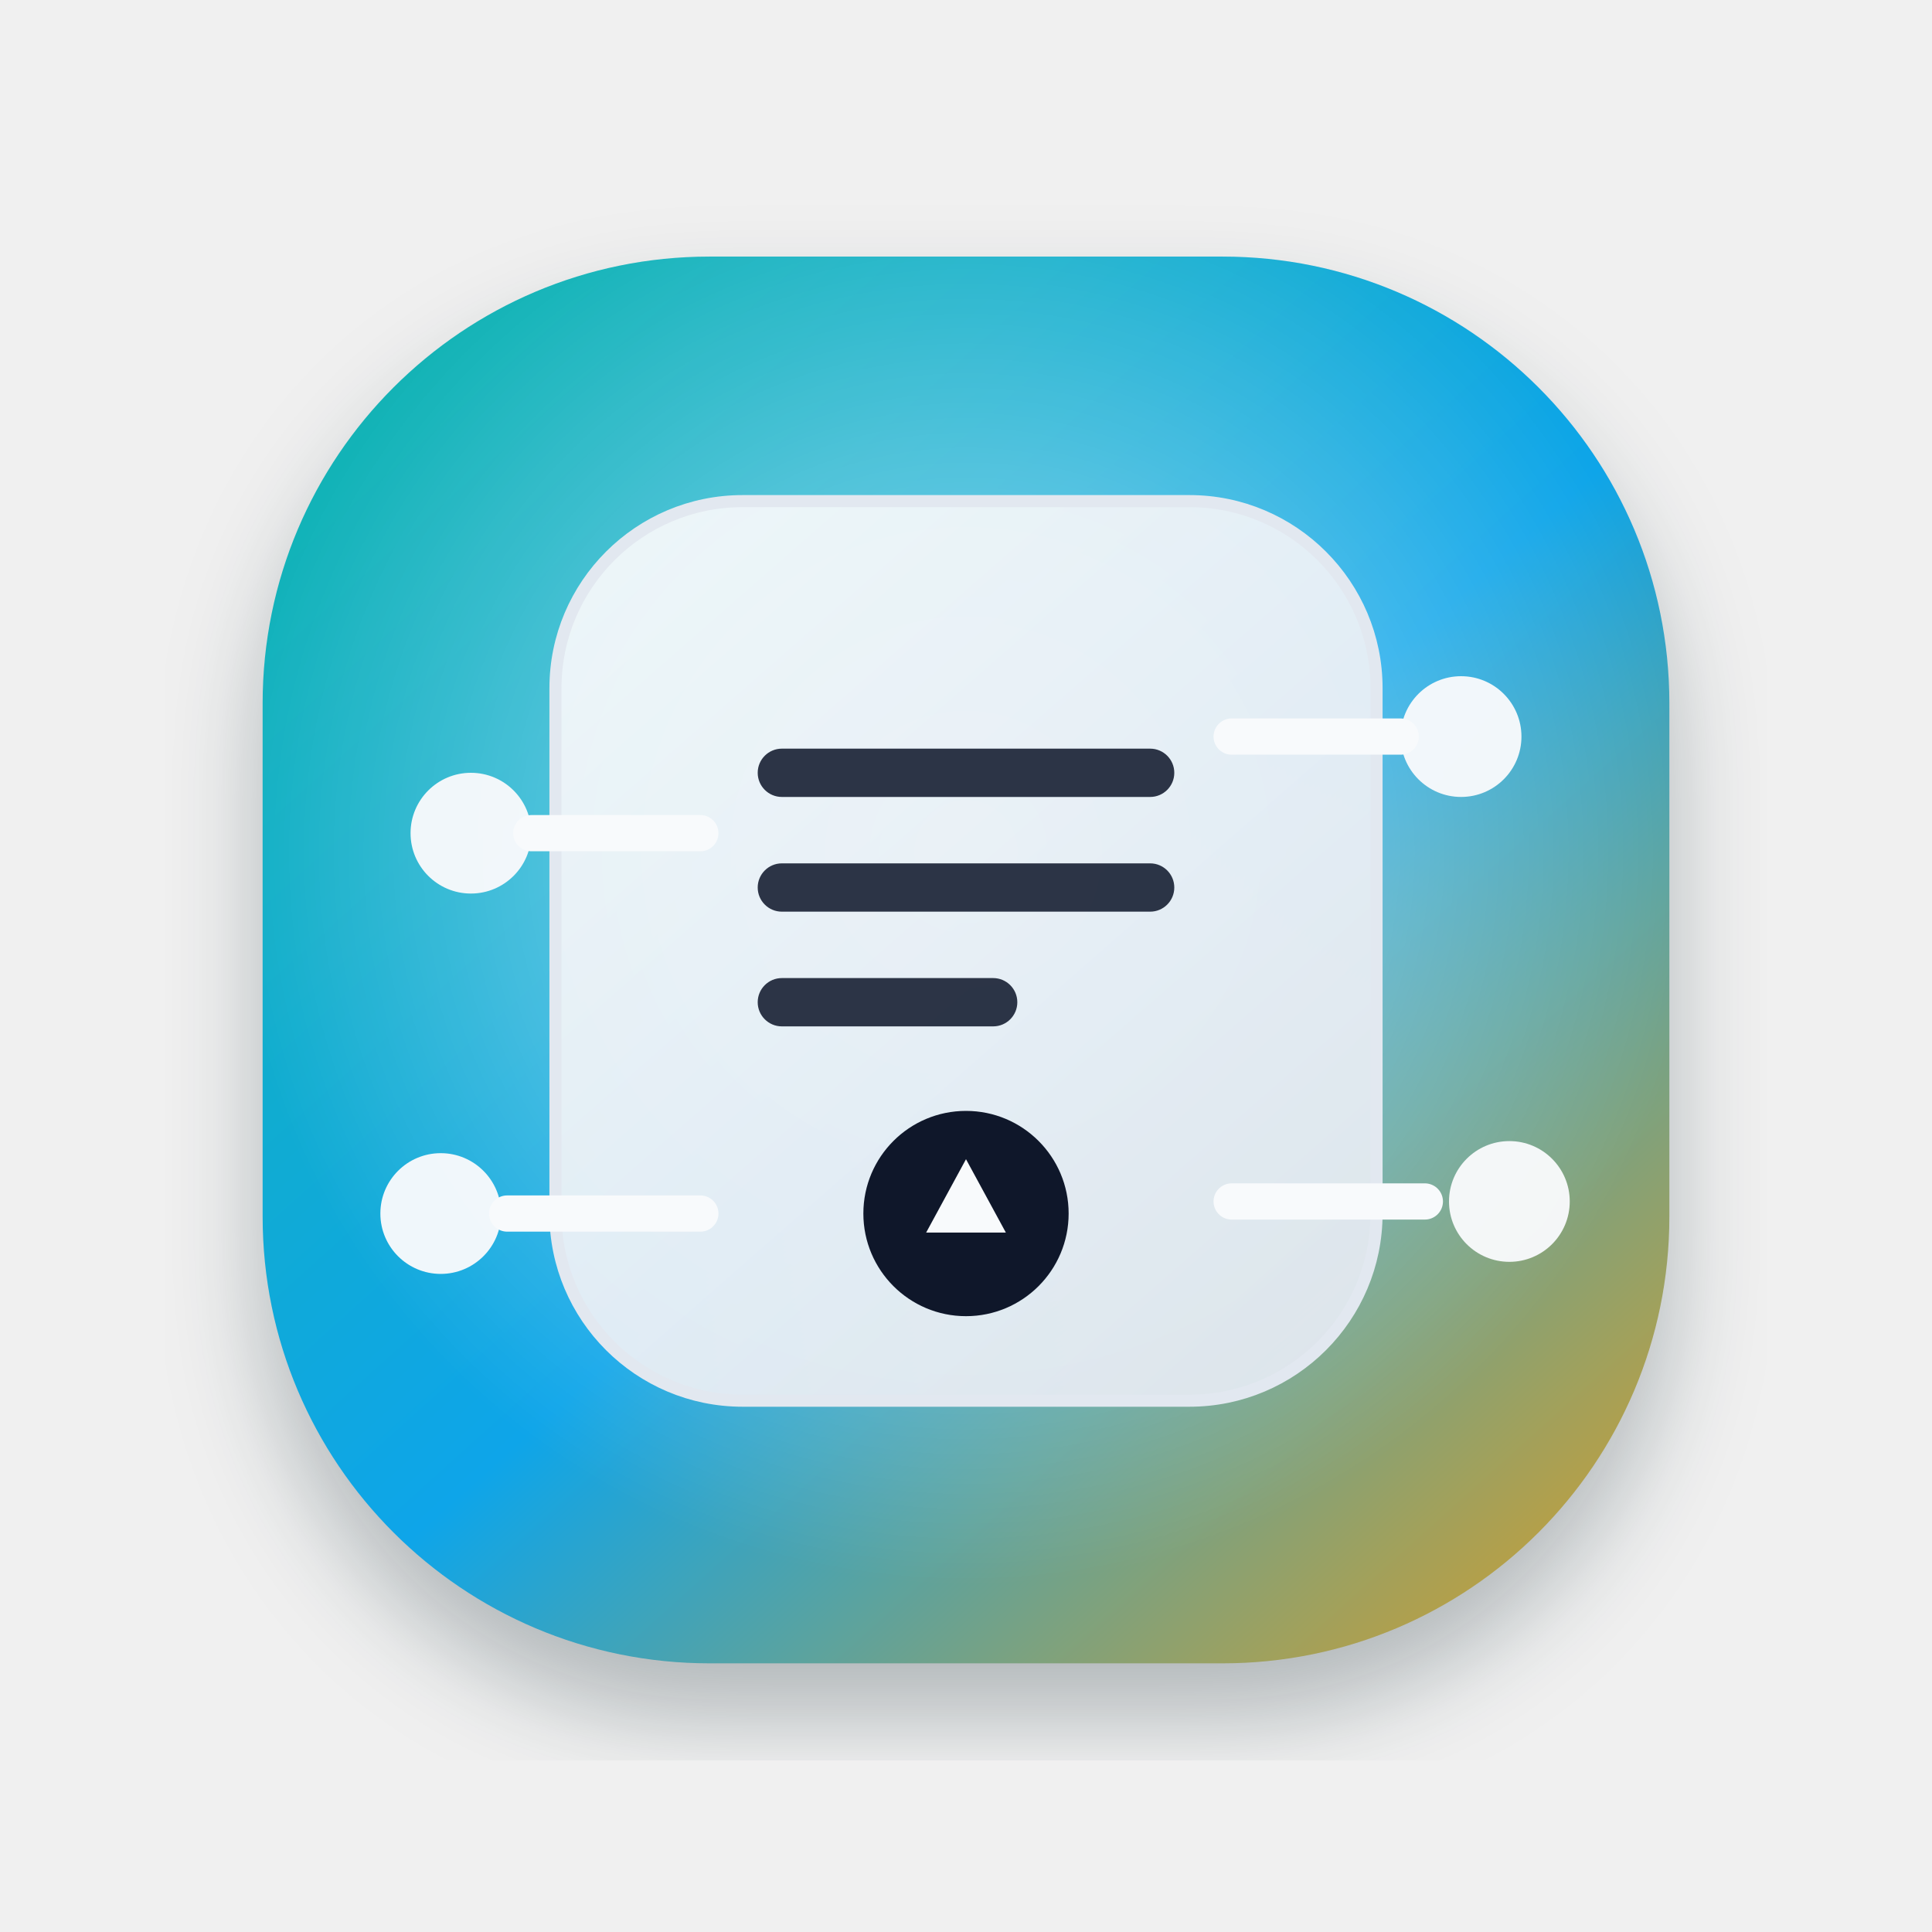
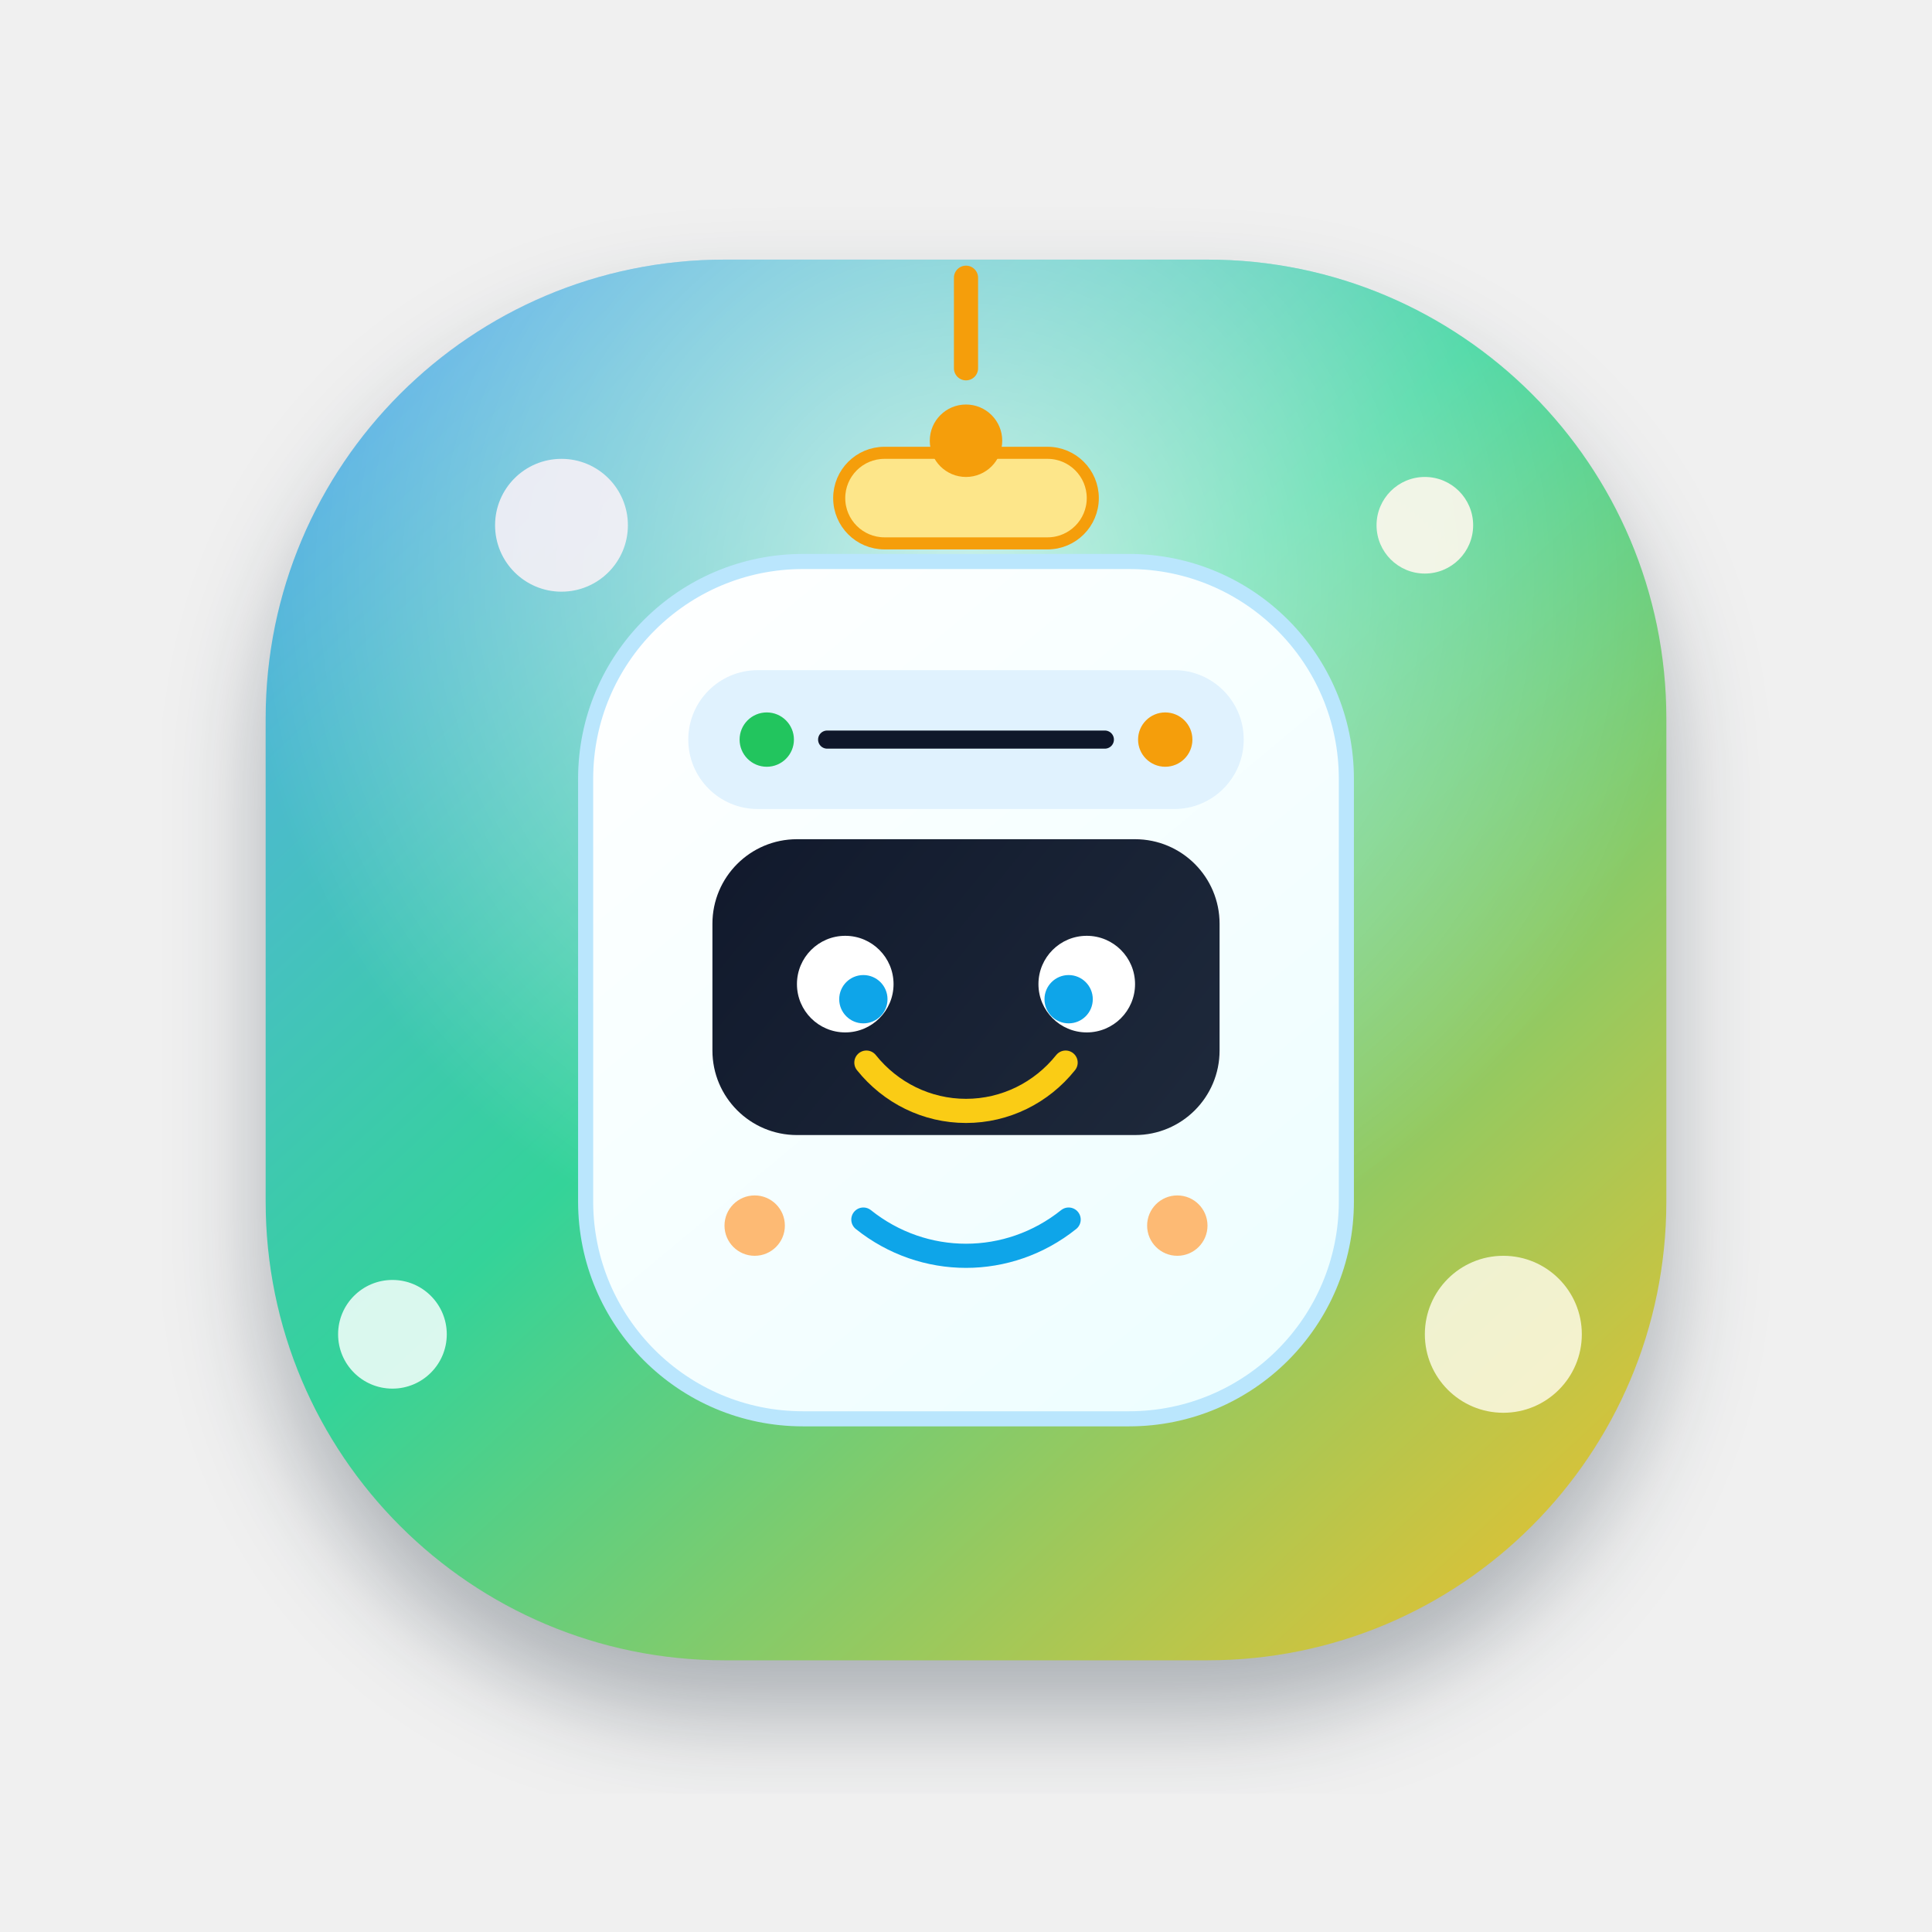
<svg xmlns="http://www.w3.org/2000/svg" width="640" height="640" viewBox="0 0 640 640" fill="none">
  <defs>
-     <linearGradient id="bgGradient" x1="82" y1="52" x2="566" y2="590" gradientUnits="userSpaceOnUse">
-       <stop offset="0" stop-color="#14B8A6" />
-       <stop offset="0.52" stop-color="#0EA5E9" />
-       <stop offset="1" stop-color="#F59E0B" />
+     <linearGradient id="bgGradient" x1="84" y1="70" x2="546" y2="570" gradientUnits="userSpaceOnUse">
+       <stop offset="0" stop-color="#60A5FA" />
+       <stop offset="0.45" stop-color="#34D399" />
+       <stop offset="1" stop-color="#FBBF24" />
    </linearGradient>
-     <linearGradient id="chipGradient" x1="186" y1="170" x2="452" y2="474" gradientUnits="userSpaceOnUse">
-       <stop offset="0" stop-color="#F8FAFC" />
-       <stop offset="1" stop-color="#E2E8F0" />
-     </linearGradient>
-     <radialGradient id="glowGradient" cx="0" cy="0" r="1" gradientUnits="userSpaceOnUse" gradientTransform="translate(320 282) rotate(90) scale(244)">
-       <stop stop-color="#FFFFFF" stop-opacity="0.58" />
+     <radialGradient id="bubbleGlow" cx="0" cy="0" r="1" gradientUnits="userSpaceOnUse" gradientTransform="translate(320 192) rotate(90) scale(240)">
+       <stop stop-color="#FFFFFF" stop-opacity="0.72" />
      <stop offset="1" stop-color="#FFFFFF" stop-opacity="0" />
    </radialGradient>
-     <filter id="softShadow" x="55" y="53" width="530" height="530" filterUnits="userSpaceOnUse" color-interpolation-filters="sRGB">
+     <linearGradient id="faceGradient" x1="200" y1="188" x2="440" y2="476" gradientUnits="userSpaceOnUse">
+       <stop offset="0" stop-color="#FFFFFF" />
+       <stop offset="1" stop-color="#ECFEFF" />
+     </linearGradient>
+     <linearGradient id="screenGradient" x1="238" y1="238" x2="402" y2="372" gradientUnits="userSpaceOnUse">
+       <stop offset="0" stop-color="#0F172A" />
+       <stop offset="1" stop-color="#1E293B" />
+     </linearGradient>
+     <filter id="softShadow" x="54" y="58" width="532" height="536" filterUnits="userSpaceOnUse" color-interpolation-filters="sRGB">
      <feFlood flood-opacity="0" result="BackgroundImageFix" />
      <feColorMatrix in="SourceAlpha" type="matrix" values="0 0 0 0 0 0 0 0 0 0 0 0 0 0 0 0 0 0 127 0" result="hardAlpha" />
      <feOffset dy="18" />
      <feGaussianBlur stdDeviation="16" />
-       <feColorMatrix type="matrix" values="0 0 0 0 0.014 0 0 0 0 0.106 0 0 0 0 0.142 0 0 0 0.26 0" />
+       <feColorMatrix type="matrix" values="0 0 0 0 0.051 0 0 0 0 0.114 0 0 0 0 0.173 0 0 0 0.3 0" />
      <feBlend mode="normal" in2="BackgroundImageFix" result="effect1_dropShadow_1_1" />
      <feBlend mode="normal" in="SourceGraphic" in2="effect1_dropShadow_1_1" result="shape" />
    </filter>
  </defs>
  <g filter="url(#softShadow)">
-     <rect x="87" y="85" width="466" height="466" rx="148" fill="url(#bgGradient)" />
-     <rect x="87" y="85" width="466" height="466" rx="148" fill="url(#glowGradient)" />
-     <rect x="184" y="166" width="272" height="298" rx="62" fill="url(#chipGradient)" fill-opacity="0.94" />
-     <rect x="184" y="166" width="272" height="298" rx="62" stroke="#E2E8F0" stroke-width="4" />
-     <rect x="251" y="248" width="138" height="16" rx="8" fill="#0F172A" fill-opacity="0.86" />
-     <rect x="251" y="286" width="138" height="16" rx="8" fill="#0F172A" fill-opacity="0.86" />
-     <rect x="251" y="324" width="86" height="16" rx="8" fill="#0F172A" fill-opacity="0.86" />
-     <circle cx="320" cy="402" r="34" fill="#0F172A" />
-     <path d="M320 384L333.2 408.3L306.8 408.3L320 384Z" fill="#F8FAFC" />
-     <circle cx="156" cy="276" r="20" fill="#F8FAFC" fill-opacity="0.96" />
-     <circle cx="484" cy="244" r="20" fill="#F8FAFC" fill-opacity="0.96" />
-     <circle cx="500" cy="398" r="20" fill="#F8FAFC" fill-opacity="0.96" />
-     <circle cx="146" cy="402" r="20" fill="#F8FAFC" fill-opacity="0.96" />
-     <path d="M176 276H232" stroke="#F8FAFC" stroke-width="12" stroke-linecap="round" />
-     <path d="M408 244H464" stroke="#F8FAFC" stroke-width="12" stroke-linecap="round" />
-     <path d="M408 398H472" stroke="#F8FAFC" stroke-width="12" stroke-linecap="round" />
-     <path d="M168 402H232" stroke="#F8FAFC" stroke-width="12" stroke-linecap="round" />
+     <rect x="88" y="86" width="464" height="464" rx="152" fill="url(#bgGradient)" />
+     <rect x="88" y="86" width="464" height="464" rx="152" fill="url(#bubbleGlow)" />
+     <circle cx="186" cy="174" r="22" fill="#FDF2F8" fill-opacity="0.85" />
+     <circle cx="472" cy="174" r="16" fill="#FFF7ED" fill-opacity="0.9" />
+     <circle cx="130" cy="442" r="18" fill="#F0FDFA" fill-opacity="0.88" />
+     <circle cx="498" cy="442" r="26" fill="#FFFBEB" fill-opacity="0.82" />
+     <rect x="194" y="186" width="252" height="284" rx="72" fill="url(#faceGradient)" />
+     <rect x="194" y="186" width="252" height="284" rx="72" stroke="#BAE6FD" stroke-width="5" />
+     <rect x="228" y="222" width="184" height="46" rx="23" fill="#E0F2FE" />
+     <circle cx="254" cy="245" r="9" fill="#22C55E" />
+     <circle cx="386" cy="245" r="9" fill="#F59E0B" />
+     <path d="M274 245H366" stroke="#0F172A" stroke-width="6" stroke-linecap="round" />
+     <rect x="236" y="278" width="168" height="98" rx="28" fill="url(#screenGradient)" />
+     <circle cx="280" cy="326" r="16" fill="#FFFFFF" />
+     <circle cx="360" cy="326" r="16" fill="#FFFFFF" />
+     <circle cx="286" cy="331" r="8" fill="#0EA5E9" />
+     <circle cx="354" cy="331" r="8" fill="#0EA5E9" />
+     <path d="M287 352C295 362 307 368 320 368C333 368 345 362 353 352" stroke="#FACC15" stroke-width="8" stroke-linecap="round" />
+     <path d="M286 404C296 412 308 416 320 416C332 416 344 412 354 404" stroke="#0EA5E9" stroke-width="8" stroke-linecap="round" />
+     <circle cx="250" cy="406" r="10" fill="#FDBA74" />
+     <circle cx="390" cy="406" r="10" fill="#FDBA74" />
+     <rect x="278" y="150" width="84" height="30" rx="15" fill="#FDE68A" stroke="#F59E0B" stroke-width="4" />
+     <circle cx="320" cy="146" r="12" fill="#F59E0B" />
+     <path d="M320 122V92" stroke="#F59E0B" stroke-width="8" stroke-linecap="round" />
  </g>
</svg>
